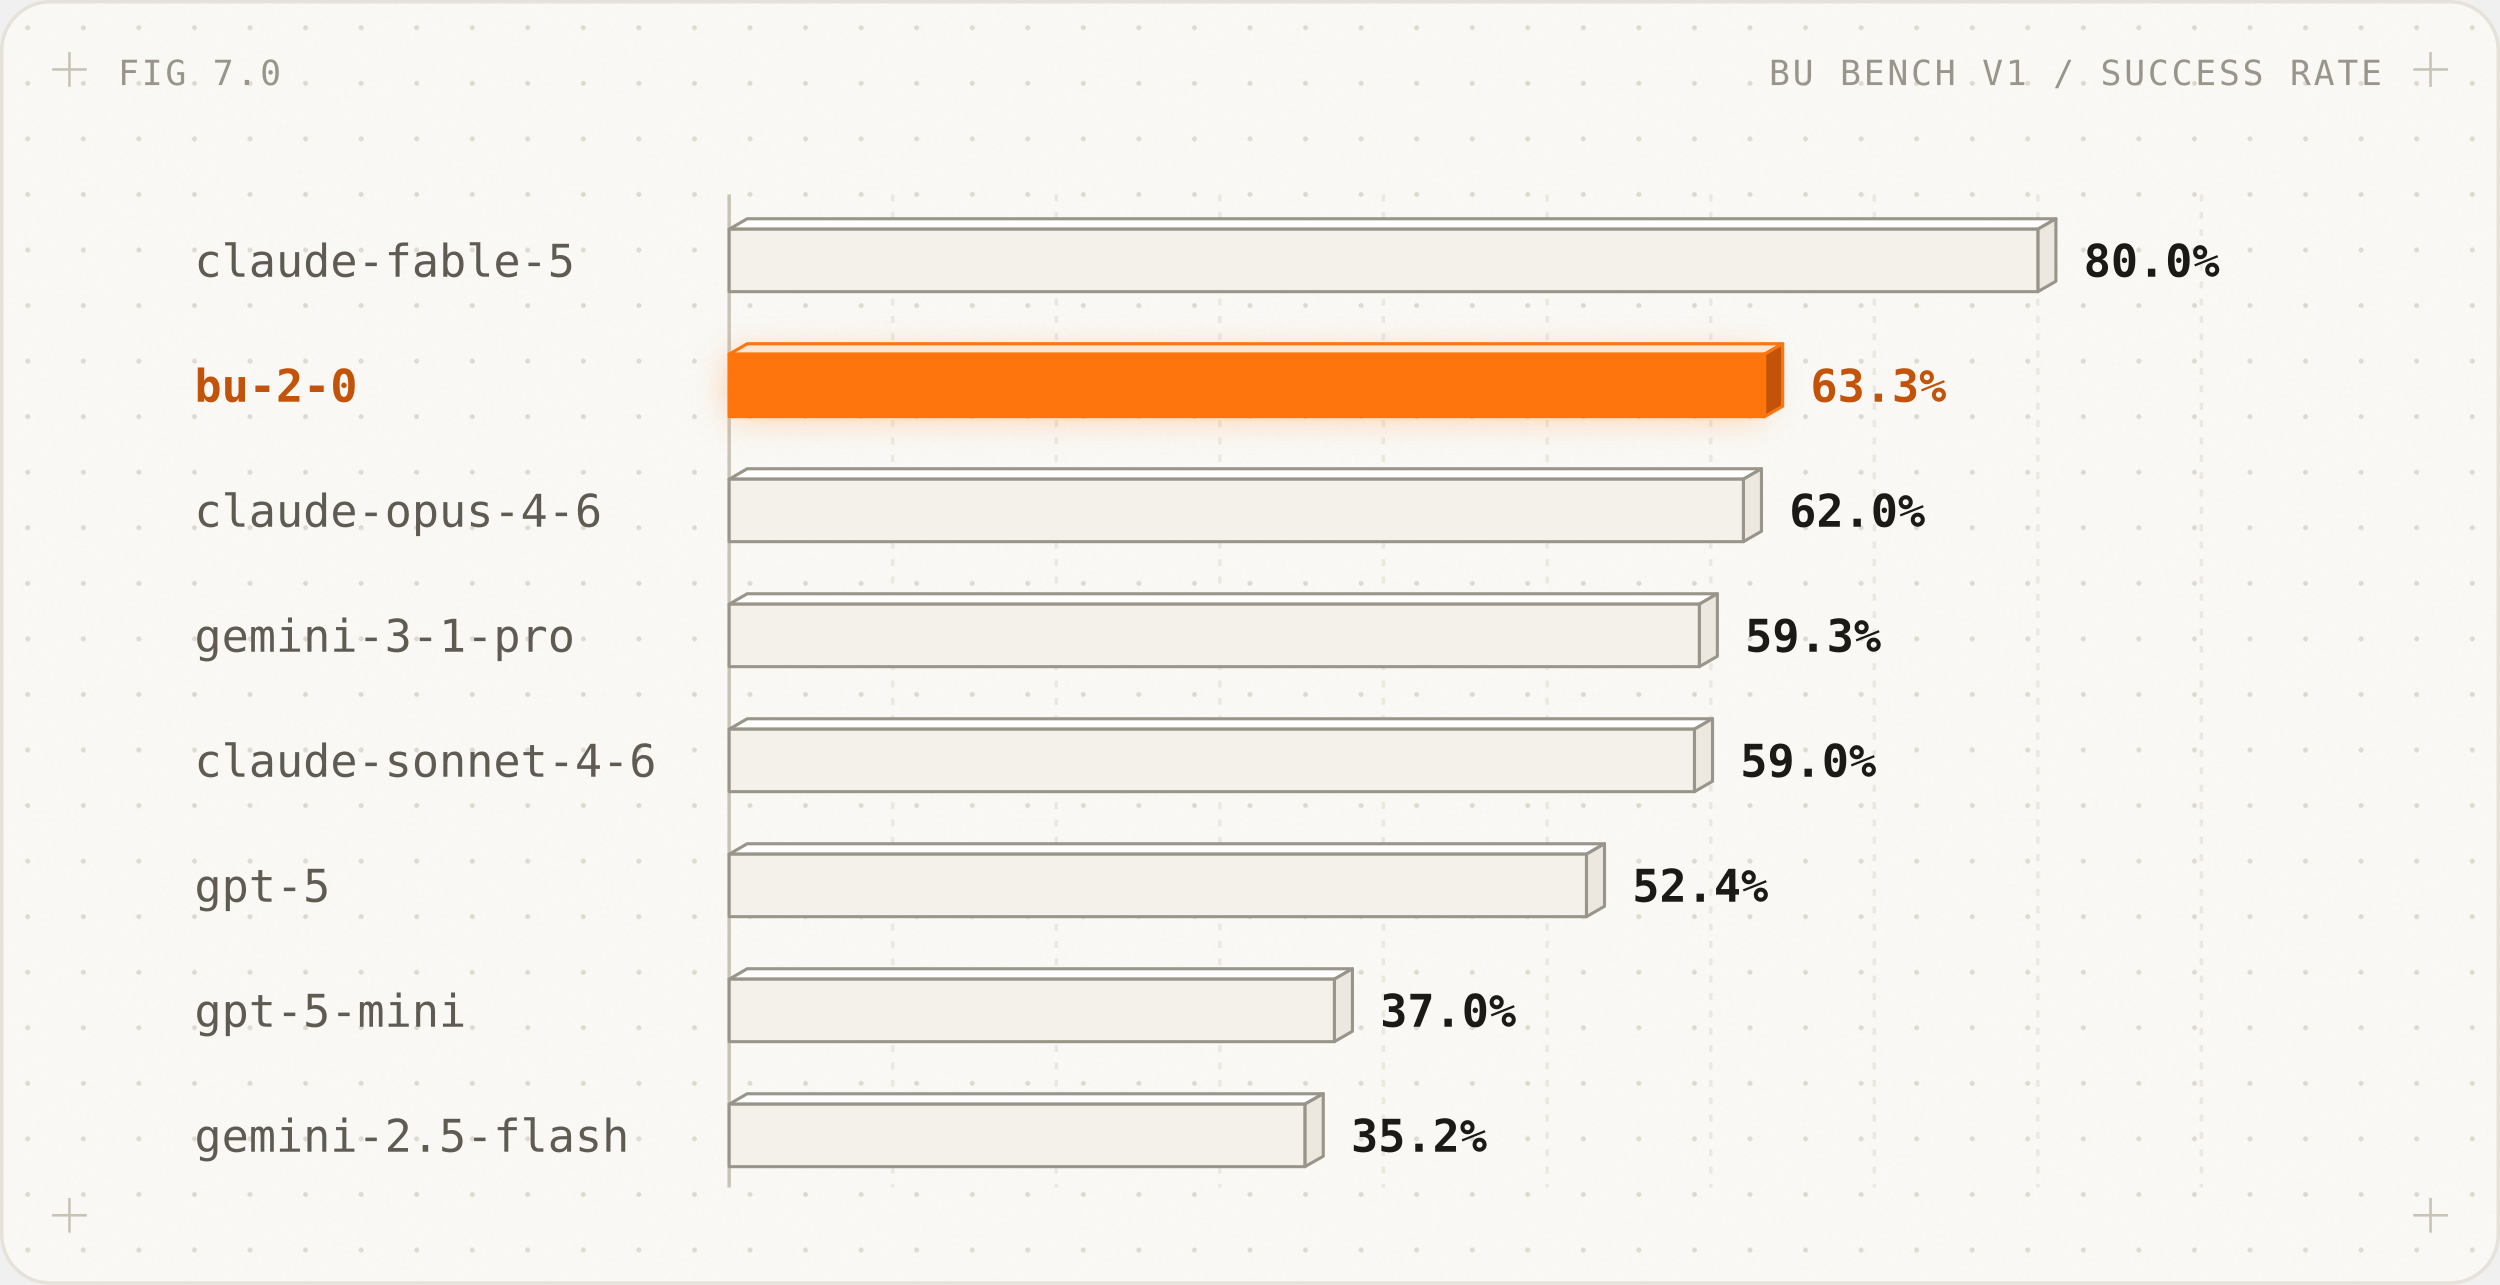
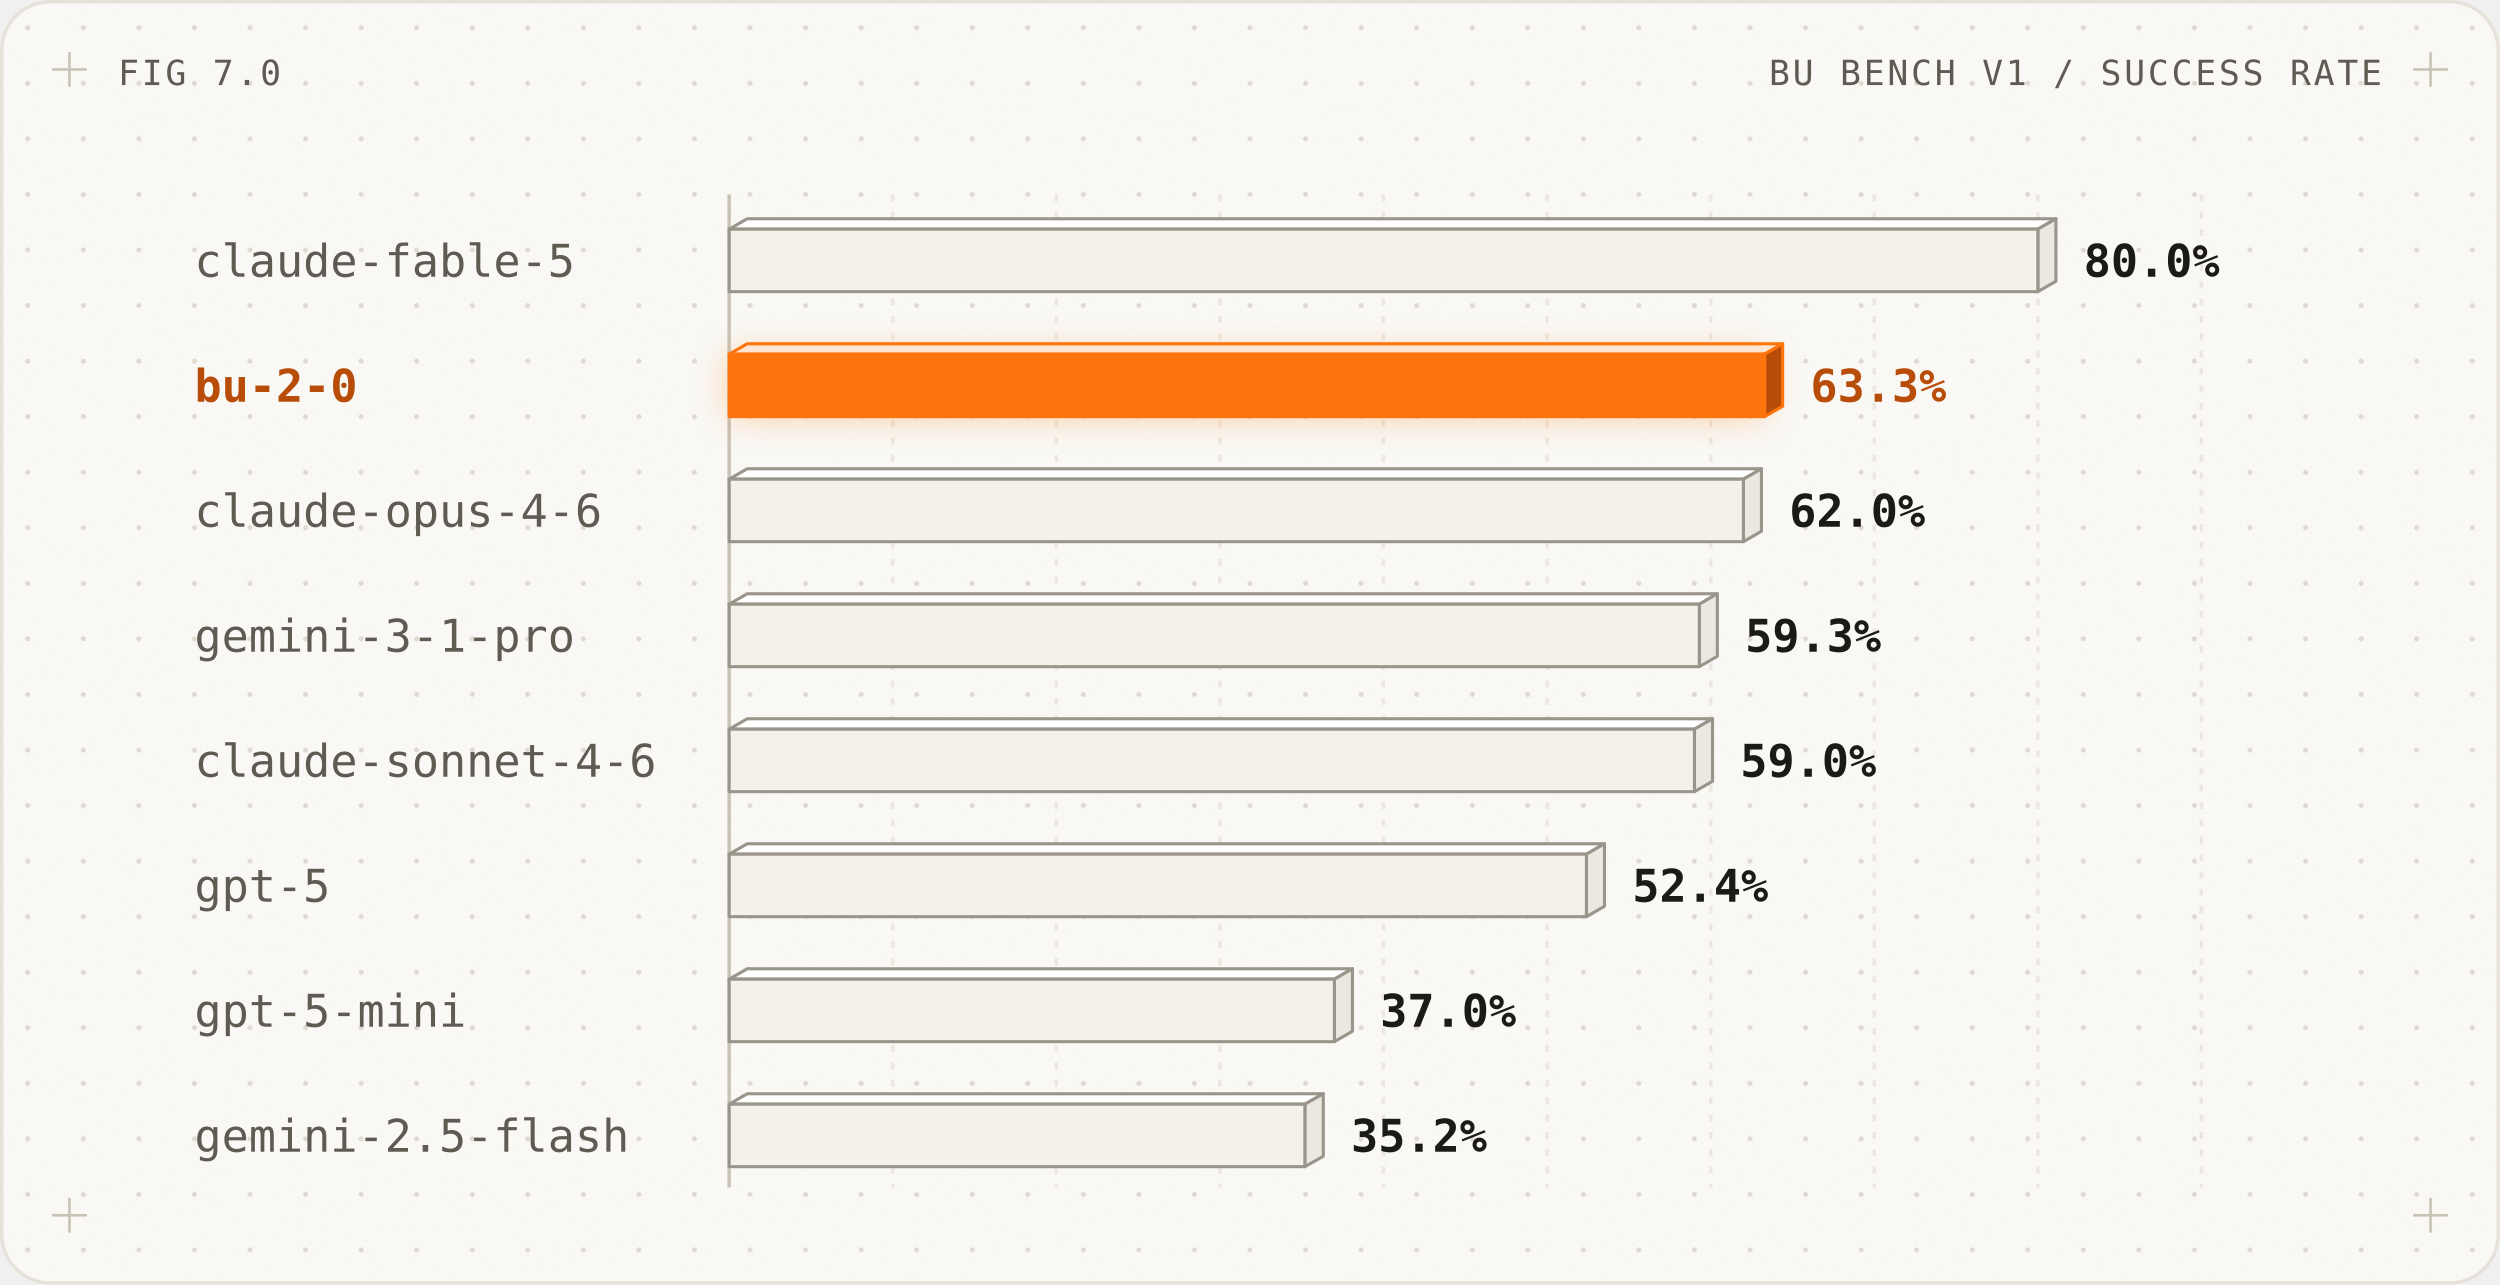
<svg xmlns="http://www.w3.org/2000/svg" viewBox="0 0 720 370" width="720" height="370" role="img" aria-labelledby="t d" fill="none">
  <style>.s{font-family:Geist, Inter, -apple-system, BlinkMacSystemFont, 'Segoe UI', Helvetica, Arial, sans-serif}.m{font-family:'Geist Mono', ui-monospace, SFMono-Regular, Menlo, monospace}text{font-kerning:normal}</style>
  <defs>
    <pattern id="dots" width="16" height="16" patternUnits="userSpaceOnUse">
      <circle cx="8" cy="8" r="0.7" fill="#DDD8CD" />
    </pattern>
    <filter id="grain" x="0" y="0" width="100%" height="100%">
      <feTurbulence type="fractalNoise" baseFrequency="0.9" numOctaves="2" seed="7" stitchTiles="stitch" />
      <feColorMatrix values="0 0 0 0 0.5  0 0 0 0 0.5  0 0 0 0 0.5  0 0 0 0.05 0" />
    </filter>
    <clipPath id="card">
      <rect x="0.5" y="0.5" width="719" height="369" rx="14" />
    </clipPath>
    <filter id="glow" filterUnits="userSpaceOnUse" x="0" y="0" width="720" height="370">
      <feGaussianBlur stdDeviation="5" />
    </filter>
  </defs>
  <rect x="0.5" y="0.5" width="719" height="369" rx="14" fill="#FBFAF7" />
  <g clip-path="url(#card)">
    <rect width="720" height="370" fill="url(#dots)" />
    <rect width="720" height="370" filter="url(#grain)" />
  </g>
  <rect x="0.5" y="0.5" width="719" height="369" rx="14" fill="none" stroke="#E6E2D9" />
  <path d="M15 20h10M20 15v10" stroke="#C9C3B6" stroke-width="0.75" />
  <path d="M695 20h10M700 15v10" stroke="#C9C3B6" stroke-width="0.75" />
  <path d="M15 350h10M20 345v10" stroke="#C9C3B6" stroke-width="0.75" />
  <path d="M695 350h10M700 345v10" stroke="#C9C3B6" stroke-width="0.75" />
-   <text x="34.0" y="24.5" font-size="10" fill="#9A958A" letter-spacing="0.08em" class="m">FIG 7.0</text>
-   <text x="686.0" y="24.5" font-size="10" fill="#9A958A" text-anchor="end" letter-spacing="0.08em" class="m">BU BENCH V1 / SUCCESS RATE</text>
+   <text x="34.0" y="24.5" font-size="10" fill="#5F5B53" letter-spacing="0.08em" class="m">FIG 7.0</text>
+   <text x="686.0" y="24.5" font-size="10" fill="#5F5B53" text-anchor="end" letter-spacing="0.08em" class="m">BU BENCH V1 / SUCCESS RATE</text>
  <path d="M257.1 56V342" stroke="#ECE8DF" stroke-width="1" stroke-dasharray="2 3" />
  <path d="M304.2 56V342" stroke="#ECE8DF" stroke-width="1" stroke-dasharray="2 3" />
  <path d="M351.3 56V342" stroke="#ECE8DF" stroke-width="1" stroke-dasharray="2 3" />
  <path d="M398.4 56V342" stroke="#ECE8DF" stroke-width="1" stroke-dasharray="2 3" />
  <path d="M445.6 56V342" stroke="#ECE8DF" stroke-width="1" stroke-dasharray="2 3" />
  <path d="M492.7 56V342" stroke="#ECE8DF" stroke-width="1" stroke-dasharray="2 3" />
  <path d="M539.8 56V342" stroke="#ECE8DF" stroke-width="1" stroke-dasharray="2 3" />
  <path d="M586.9 56V342" stroke="#ECE8DF" stroke-width="1" stroke-dasharray="2 3" />
  <path d="M634.0 56V342" stroke="#ECE8DF" stroke-width="1" stroke-dasharray="2 3" />
  <path d="M210 56V342" stroke="#C9C3B6" stroke-width="1" />
  <polygon points="210.0,66.0 586.9,66.0 592.1,63.0 215.2,63.0" fill="#FFFFFF" stroke="#9A958A" stroke-width="0.9" stroke-linejoin="round" />
  <polygon points="586.9,66.0 592.1,63.0 592.1,81.0 586.9,84.0" fill="#ECE8DF" stroke="#9A958A" stroke-width="0.9" stroke-linejoin="round" />
  <polygon points="210.0,66.0 586.9,66.0 586.9,84.0 210.0,84.0" fill="#F4F1EA" stroke="#9A958A" stroke-width="0.9" stroke-linejoin="round" />
  <text x="56.0" y="79.7" font-size="13" fill="#5F5B53" class="m">claude-fable-5</text>
  <text x="600.1" y="79.7" font-size="13" fill="#1B1A17" font-weight="600" class="m">80.0%</text>
  <rect x="210" y="102" width="298.2" height="18" fill="#FE750E" opacity=".35" filter="url(#glow)" />
  <polygon points="210.0,102.0 508.2,102.0 513.4,99.0 215.2,99.0" fill="#FFE6D2" stroke="#FE750E" stroke-width="0.9" stroke-linejoin="round" />
-   <polygon points="508.2,102.0 513.4,99.0 513.4,117.0 508.2,120.0" fill="#C4530A" stroke="#FE750E" stroke-width="0.9" stroke-linejoin="round" />
+   <polygon points="508.2,102.0 513.4,99.0 513.4,117.0 508.2,120.0" fill="#B84D09" stroke="#FE750E" stroke-width="0.9" stroke-linejoin="round" />
  <polygon points="210.0,102.0 508.2,102.0 508.2,120.0 210.0,120.0" fill="#FE750E" stroke="#FE750E" stroke-width="0.9" stroke-linejoin="round" />
-   <text x="56.0" y="115.7" font-size="13" fill="#C4530A" font-weight="600" class="m">bu-2-0</text>
-   <text x="521.4" y="115.7" font-size="13" fill="#C4530A" font-weight="600" class="m">63.3%</text>
+   <text x="56.0" y="115.7" font-size="13" fill="#B84D09" font-weight="600" class="m">bu-2-0</text>
+   <text x="521.4" y="115.7" font-size="13" fill="#B84D09" font-weight="600" class="m">63.3%</text>
  <polygon points="210.0,138.0 502.1,138.0 507.3,135.0 215.2,135.0" fill="#FFFFFF" stroke="#9A958A" stroke-width="0.9" stroke-linejoin="round" />
  <polygon points="502.1,138.0 507.3,135.0 507.3,153.0 502.1,156.0" fill="#ECE8DF" stroke="#9A958A" stroke-width="0.9" stroke-linejoin="round" />
  <polygon points="210.0,138.0 502.1,138.0 502.1,156.0 210.0,156.0" fill="#F4F1EA" stroke="#9A958A" stroke-width="0.9" stroke-linejoin="round" />
  <text x="56.0" y="151.7" font-size="13" fill="#5F5B53" class="m">claude-opus-4-6</text>
  <text x="515.3" y="151.7" font-size="13" fill="#1B1A17" font-weight="600" class="m">62.0%</text>
  <polygon points="210.0,174.0 489.4,174.0 494.6,171.0 215.2,171.0" fill="#FFFFFF" stroke="#9A958A" stroke-width="0.9" stroke-linejoin="round" />
  <polygon points="489.4,174.0 494.6,171.0 494.6,189.0 489.4,192.0" fill="#ECE8DF" stroke="#9A958A" stroke-width="0.9" stroke-linejoin="round" />
  <polygon points="210.0,174.0 489.4,174.0 489.4,192.0 210.0,192.0" fill="#F4F1EA" stroke="#9A958A" stroke-width="0.9" stroke-linejoin="round" />
  <text x="56.0" y="187.7" font-size="13" fill="#5F5B53" class="m">gemini-3-1-pro</text>
  <text x="502.6" y="187.7" font-size="13" fill="#1B1A17" font-weight="600" class="m">59.3%</text>
  <polygon points="210.0,210.0 488.0,210.0 493.2,207.0 215.2,207.0" fill="#FFFFFF" stroke="#9A958A" stroke-width="0.9" stroke-linejoin="round" />
  <polygon points="488.0,210.0 493.2,207.0 493.2,225.0 488.0,228.0" fill="#ECE8DF" stroke="#9A958A" stroke-width="0.9" stroke-linejoin="round" />
  <polygon points="210.0,210.0 488.0,210.0 488.0,228.0 210.0,228.0" fill="#F4F1EA" stroke="#9A958A" stroke-width="0.9" stroke-linejoin="round" />
  <text x="56.0" y="223.7" font-size="13" fill="#5F5B53" class="m">claude-sonnet-4-6</text>
  <text x="501.2" y="223.7" font-size="13" fill="#1B1A17" font-weight="600" class="m">59.0%</text>
  <polygon points="210.0,246.0 456.9,246.0 462.1,243.0 215.2,243.0" fill="#FFFFFF" stroke="#9A958A" stroke-width="0.9" stroke-linejoin="round" />
  <polygon points="456.9,246.0 462.1,243.0 462.1,261.0 456.9,264.0" fill="#ECE8DF" stroke="#9A958A" stroke-width="0.9" stroke-linejoin="round" />
  <polygon points="210.0,246.0 456.9,246.0 456.9,264.0 210.0,264.0" fill="#F4F1EA" stroke="#9A958A" stroke-width="0.9" stroke-linejoin="round" />
  <text x="56.0" y="259.7" font-size="13" fill="#5F5B53" class="m">gpt-5</text>
  <text x="470.1" y="259.7" font-size="13" fill="#1B1A17" font-weight="600" class="m">52.4%</text>
  <polygon points="210.0,282.0 384.3,282.0 389.5,279.0 215.2,279.0" fill="#FFFFFF" stroke="#9A958A" stroke-width="0.9" stroke-linejoin="round" />
  <polygon points="384.3,282.0 389.5,279.0 389.5,297.0 384.3,300.0" fill="#ECE8DF" stroke="#9A958A" stroke-width="0.9" stroke-linejoin="round" />
  <polygon points="210.0,282.0 384.3,282.0 384.3,300.0 210.0,300.0" fill="#F4F1EA" stroke="#9A958A" stroke-width="0.9" stroke-linejoin="round" />
  <text x="56.0" y="295.7" font-size="13" fill="#5F5B53" class="m">gpt-5-mini</text>
  <text x="397.5" y="295.7" font-size="13" fill="#1B1A17" font-weight="600" class="m">37.0%</text>
  <polygon points="210.0,318.0 375.8,318.0 381.1,315.0 215.2,315.0" fill="#FFFFFF" stroke="#9A958A" stroke-width="0.9" stroke-linejoin="round" />
  <polygon points="375.8,318.0 381.1,315.0 381.1,333.0 375.8,336.0" fill="#ECE8DF" stroke="#9A958A" stroke-width="0.9" stroke-linejoin="round" />
  <polygon points="210.0,318.0 375.8,318.0 375.8,336.0 210.0,336.0" fill="#F4F1EA" stroke="#9A958A" stroke-width="0.9" stroke-linejoin="round" />
  <text x="56.0" y="331.7" font-size="13" fill="#5F5B53" class="m">gemini-2.5-flash</text>
  <text x="389.1" y="331.7" font-size="13" fill="#1B1A17" font-weight="600" class="m">35.2%</text>
</svg>
